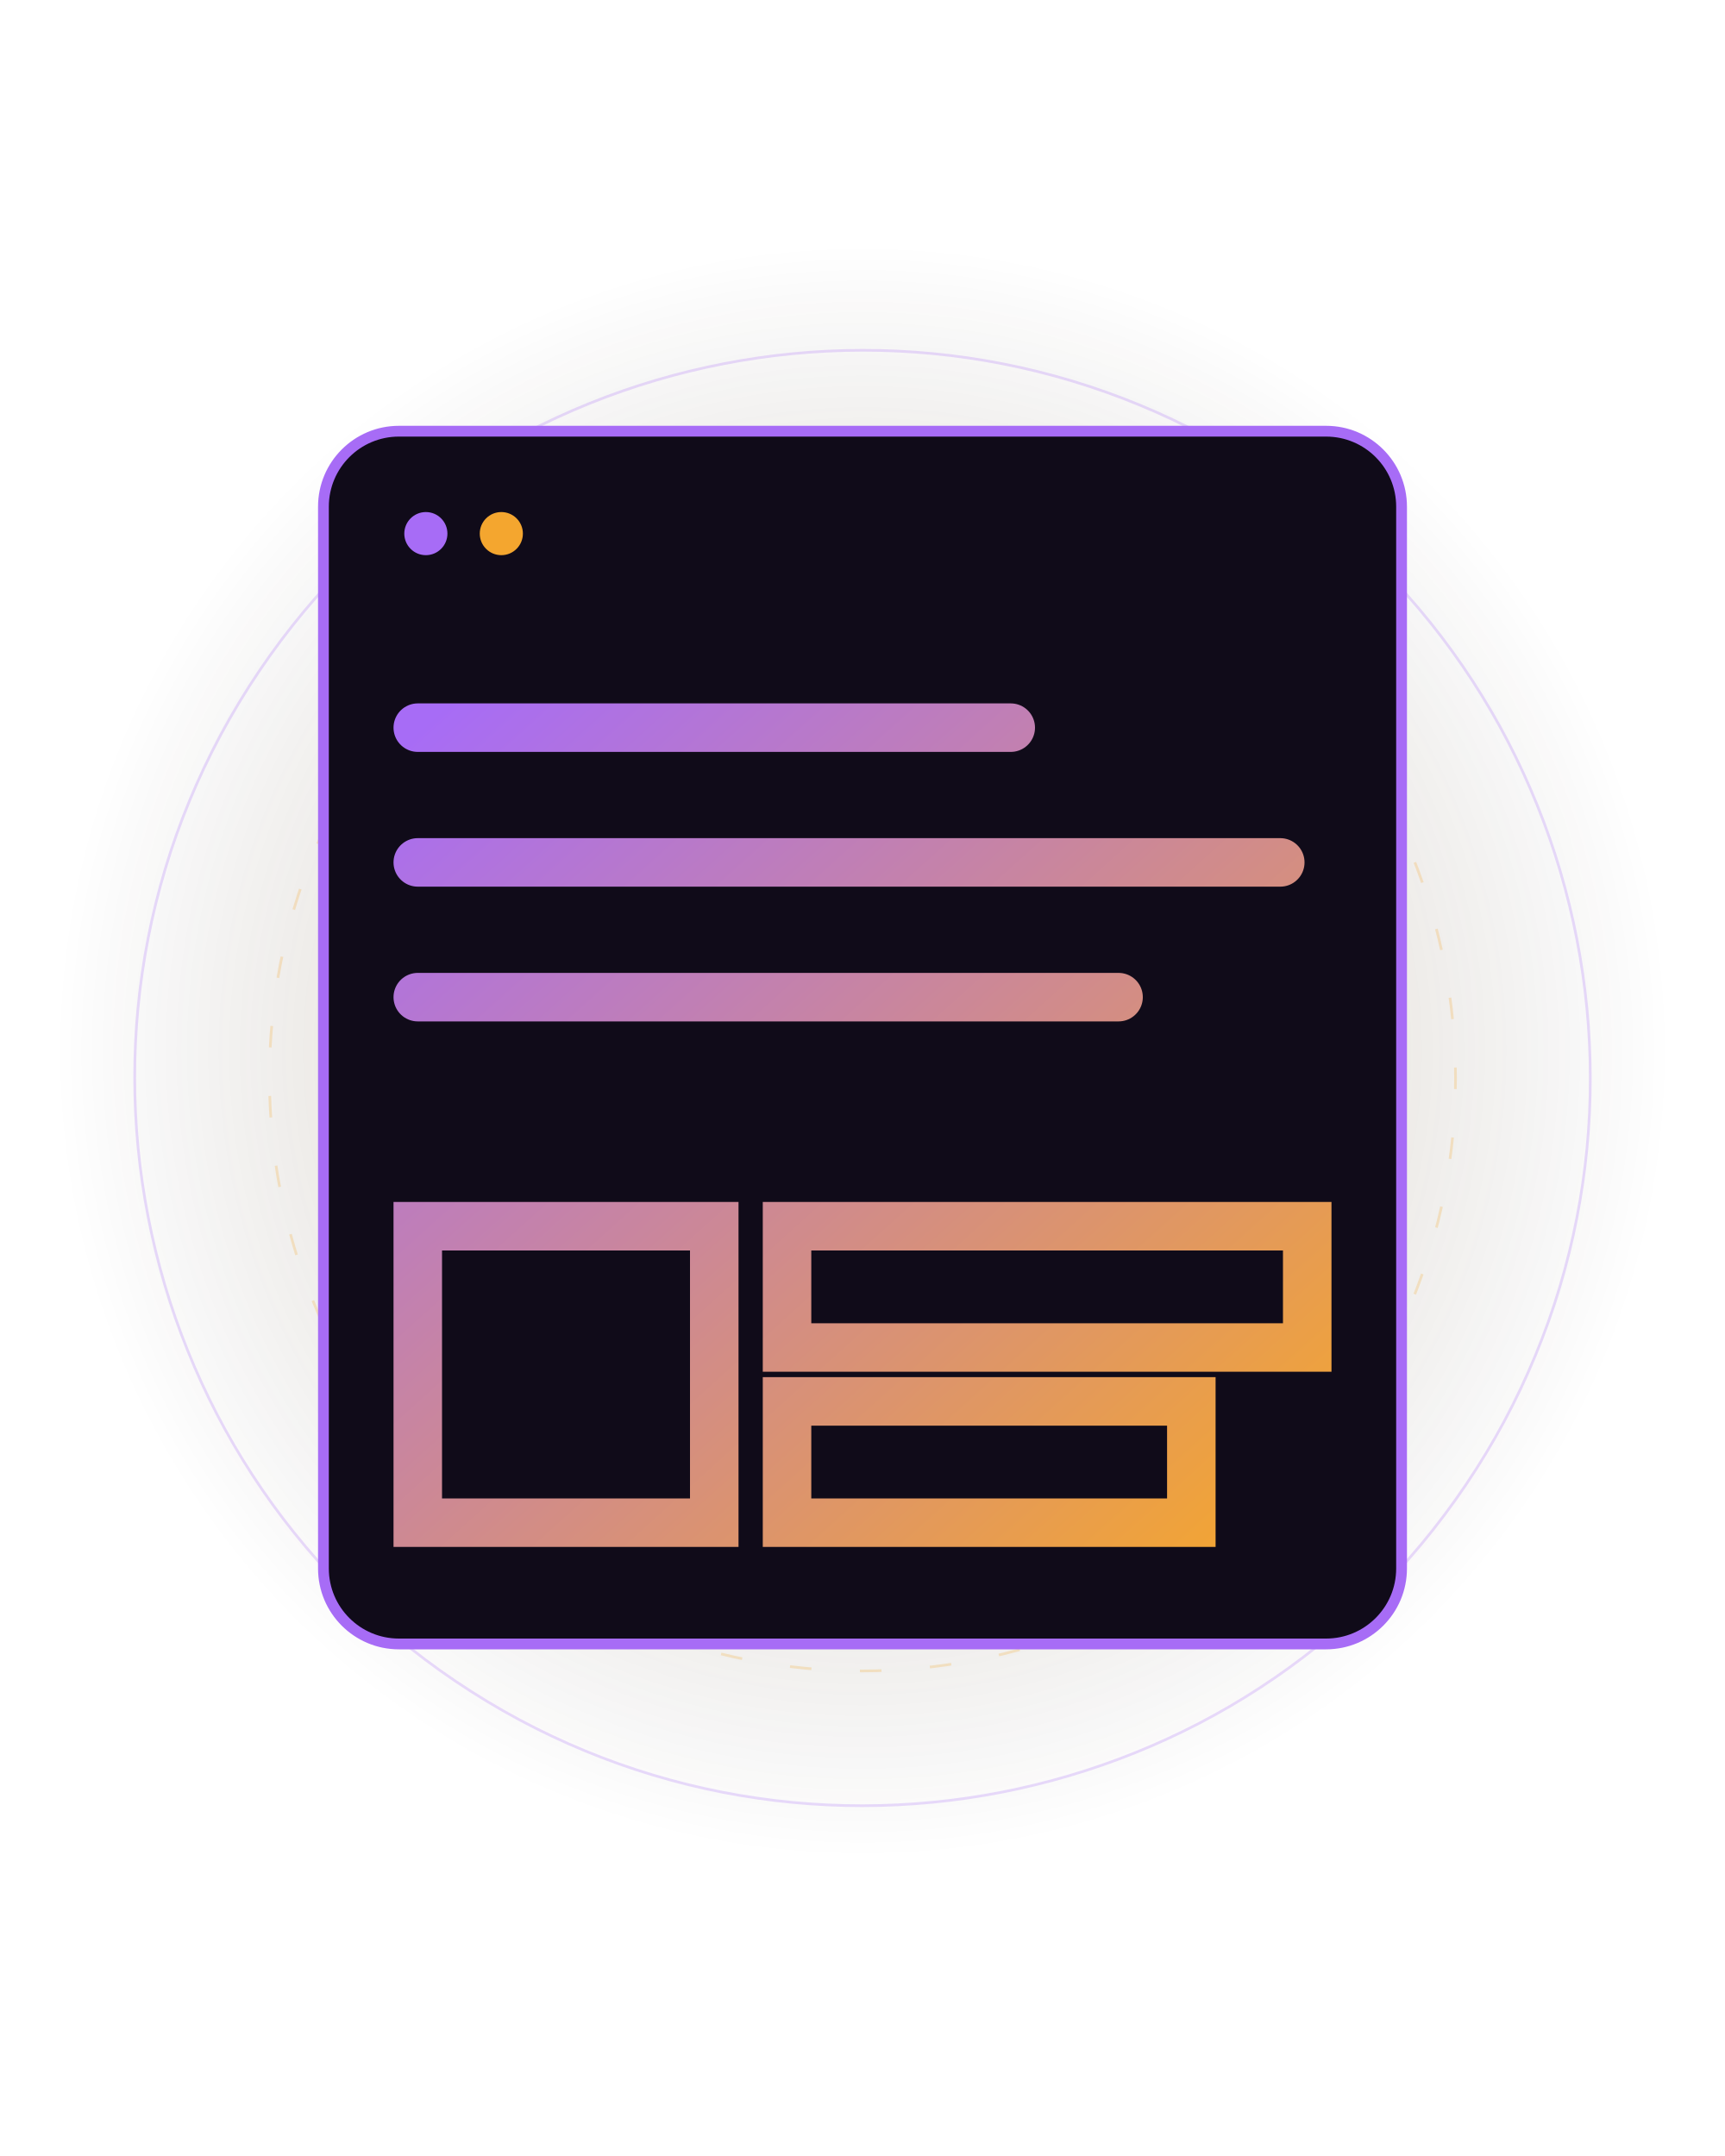
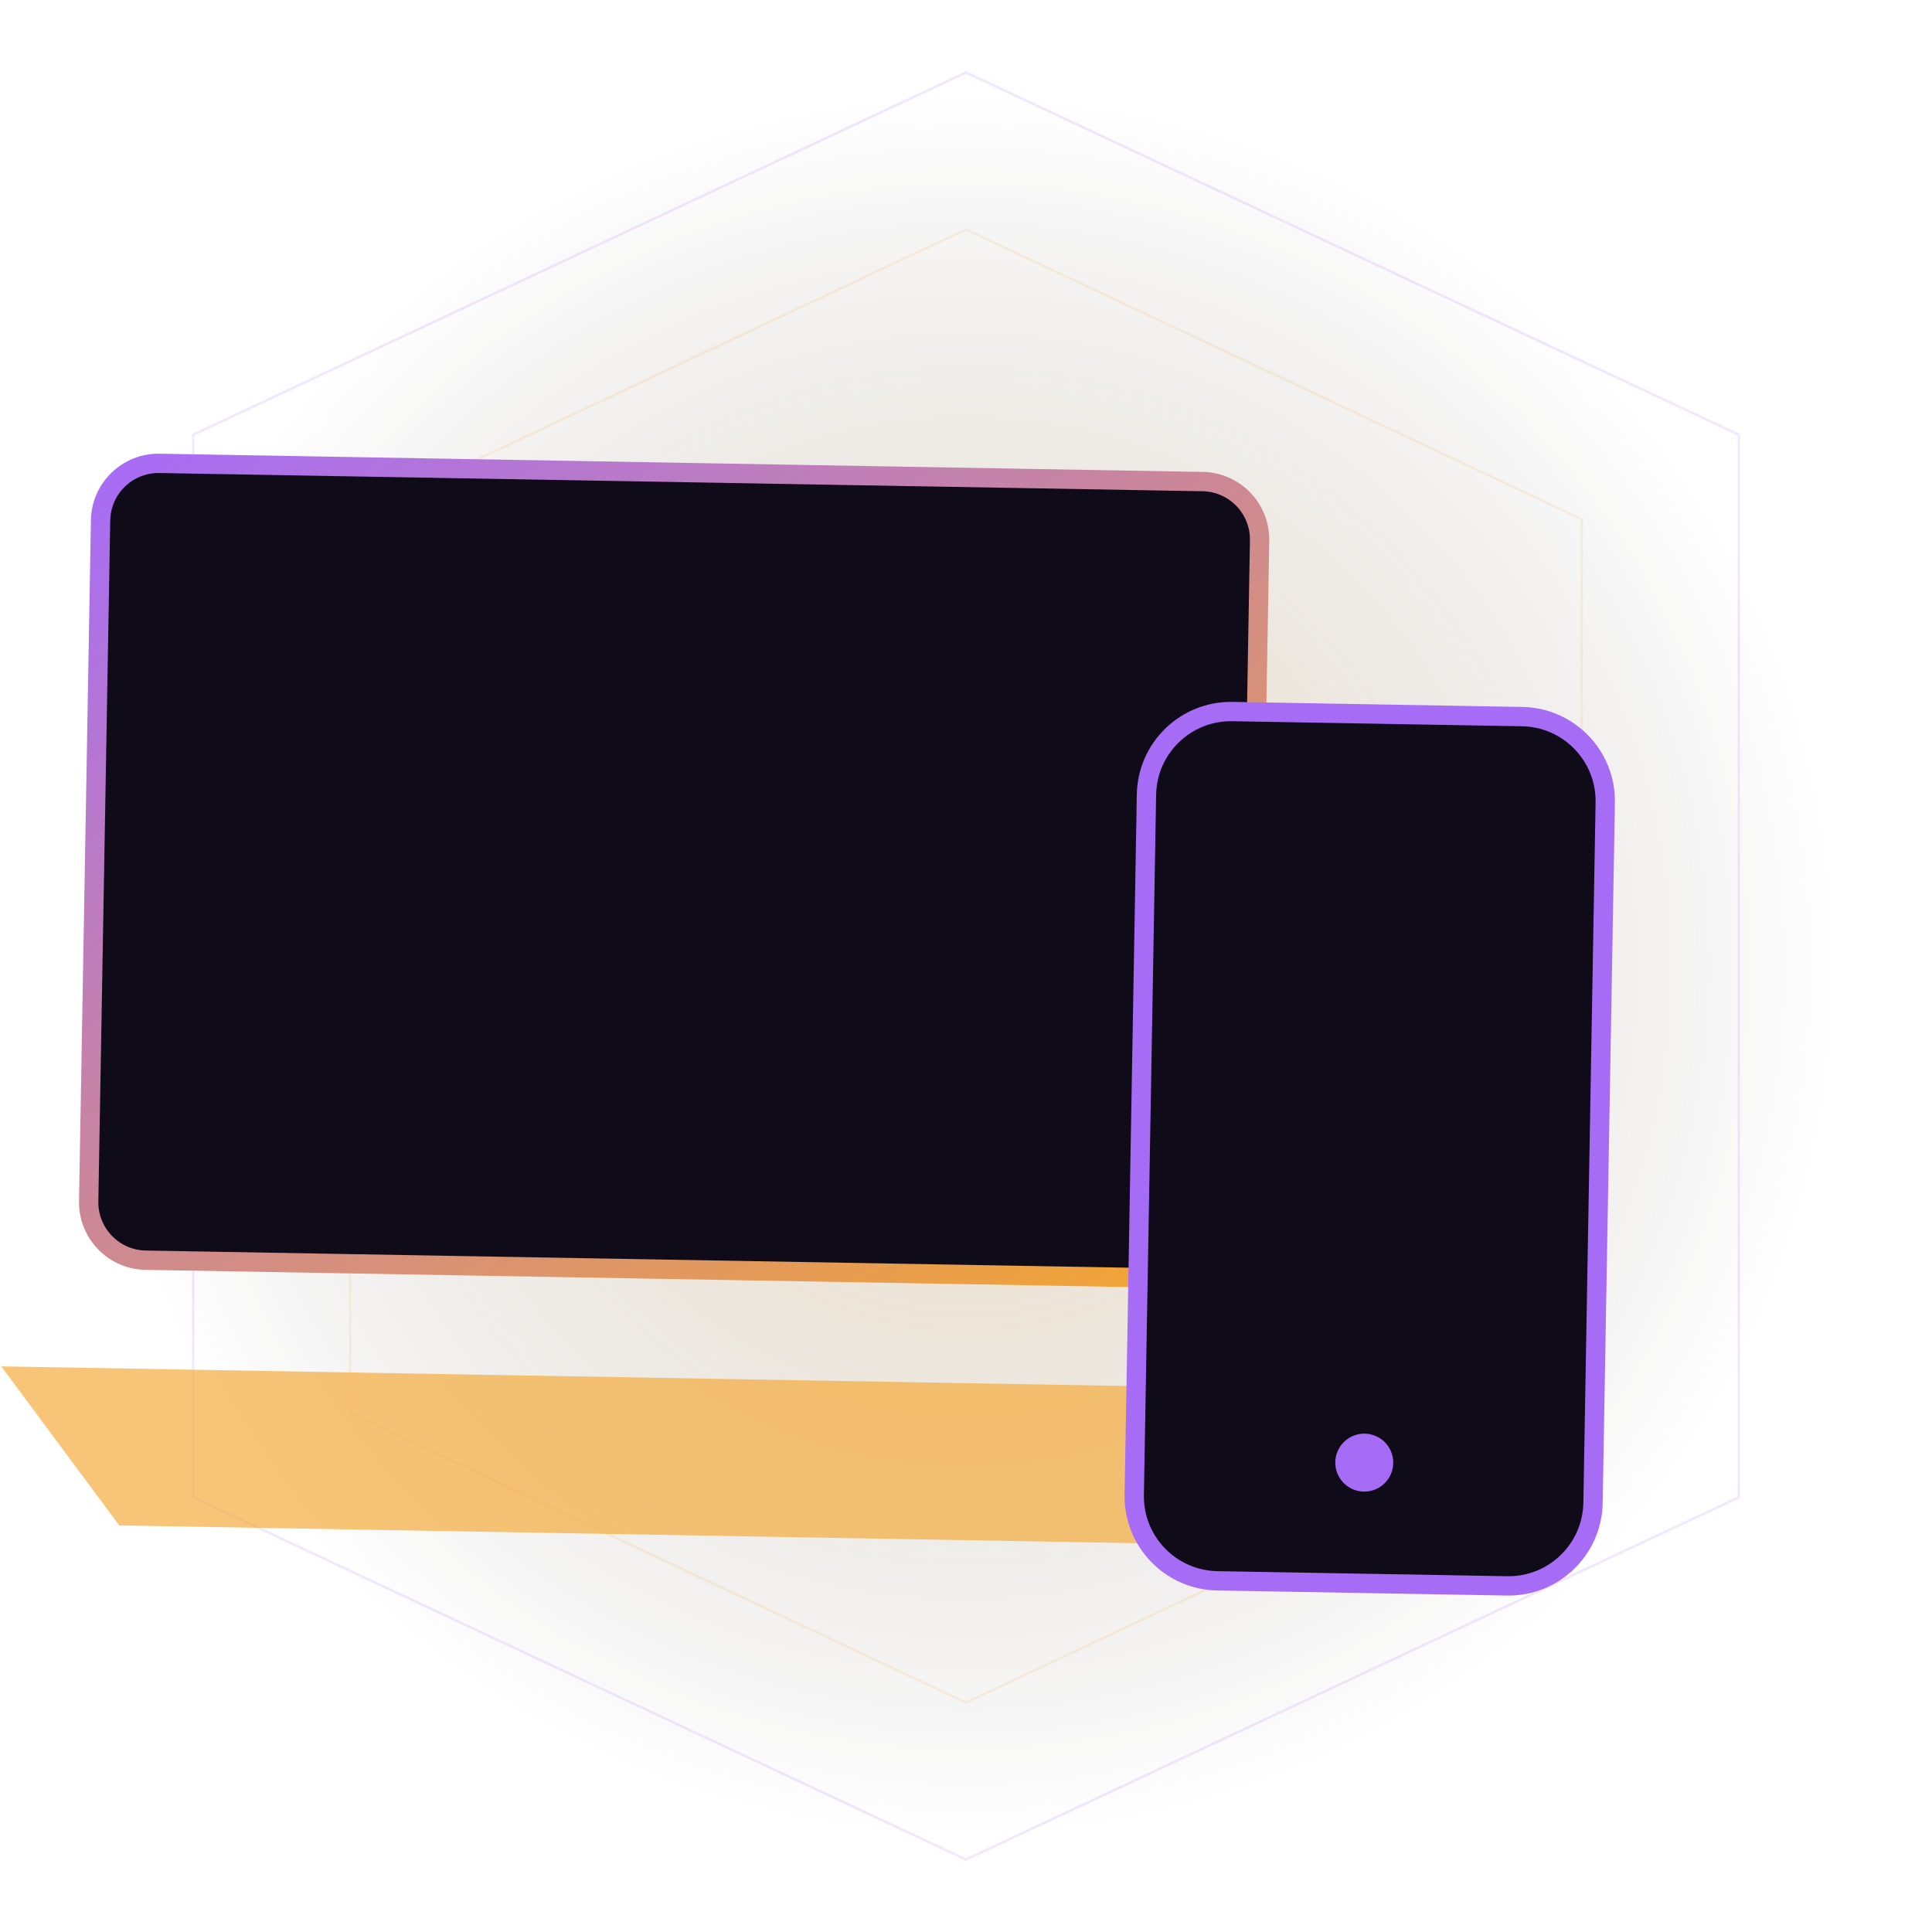
- <svg xmlns="http://www.w3.org/2000/svg" viewBox="0 0 640 800">
+ <svg xmlns="http://www.w3.org/2000/svg" viewBox="0 0 800 800">
  <defs>
    <linearGradient id="g" x1="0" y1="0" x2="1" y2="1">
      <stop stop-color="#a76cf6" />
      <stop offset="1" stop-color="#f4a62f" />
    </linearGradient>
    <radialGradient id="r">
-       <stop stop-color="#f4a62f" stop-opacity=".3" />
+       <stop stop-color="#f4a62f" stop-opacity=".28" />
      <stop offset="1" stop-color="#08070d" stop-opacity="0" />
    </radialGradient>
+     <filter id="glow">
+       <feGaussianBlur stdDeviation="8" result="b" />
+       <feMerge>
+         <feMergeNode in="b" />
+         <feMergeNode in="SourceGraphic" />
+       </feMerge>
+     </filter>
  </defs>
-   <circle cx="320" cy="390" r="300" fill="url(#r)" />
-   <g opacity=".24" transform="rotate(34 320 400)">
-     <circle cx="320" cy="400" r="270" fill="none" stroke="#a76cf6" />
-     <circle cx="320" cy="400" r="220" fill="none" stroke="#f4a62f" stroke-dasharray="8 18" />
+   <circle cx="400" cy="400" r="360" fill="url(#r)" />
+   <path d="M80 180L400 30l320 150v440L400 770 80 620z" fill="none" stroke="#a76cf6" stroke-opacity=".16" />
+   <path d="M145 215L400 95l255 120v370L400 705 145 585z" fill="none" stroke="#f4a62f" stroke-opacity=".13" />
+   <g transform="translate(-42 27) rotate(1 400 400)">
+     <rect x="80" y="170" width="480" height="330" rx="24" fill="#100b19" stroke="url(#g)" stroke-width="8" />
+     <path d="M45 545h555l-45 65H95z" fill="#f4a62f" opacity=".65" />
+     <rect x="515" y="265" width="190" height="360" rx="35" fill="#100b19" stroke="#a76cf6" stroke-width="8" />
+     <circle cx="610" cy="575" r="12" fill="#a76cf6" />
  </g>
-   <rect x="120" y="160" width="400" height="450" rx="28" fill="#100b19" stroke="#a76cf6" stroke-width="4" />
-   <circle cx="158" cy="198" r="8" fill="#a76cf6" />
-   <circle cx="186" cy="198" r="8" fill="#f4a62f" />
-   <path d="M155 270h220M155 320h320M155 370h260M155 455h110v110H155zM292 455h193v45H292zM292 520h150v45H292z" stroke="url(#g)" stroke-width="18" stroke-linecap="round" fill="none" />
</svg>
